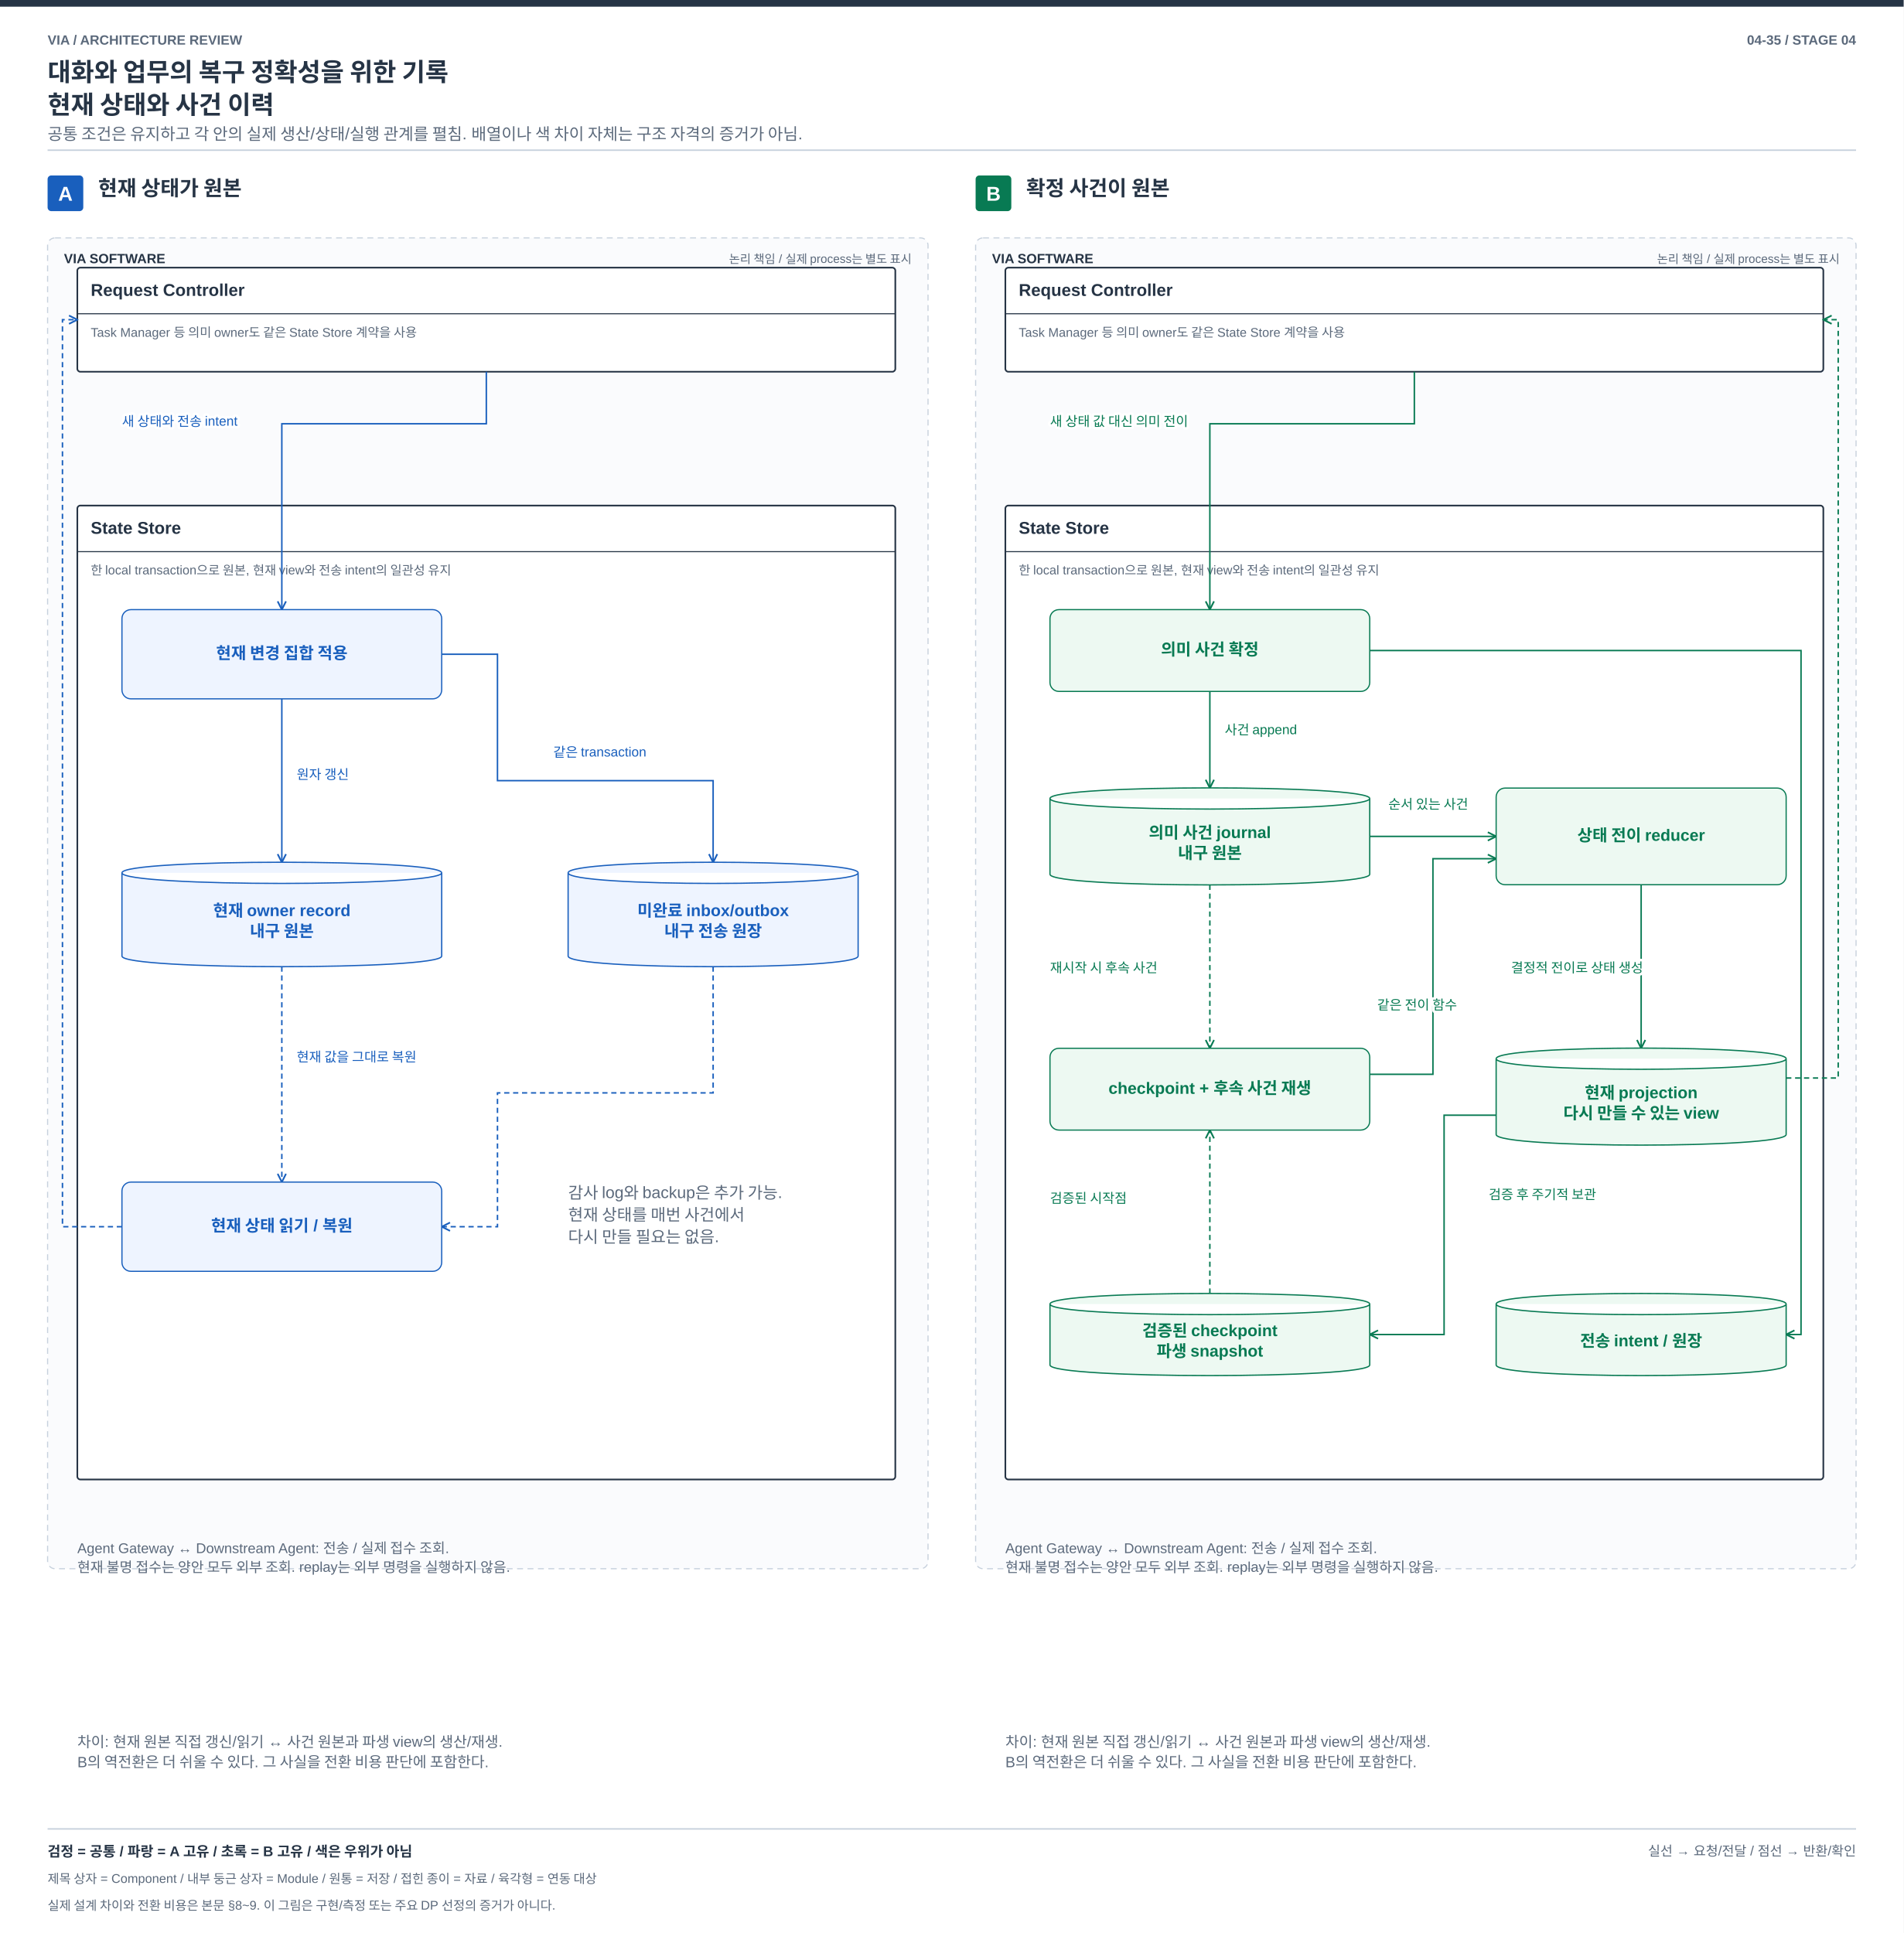
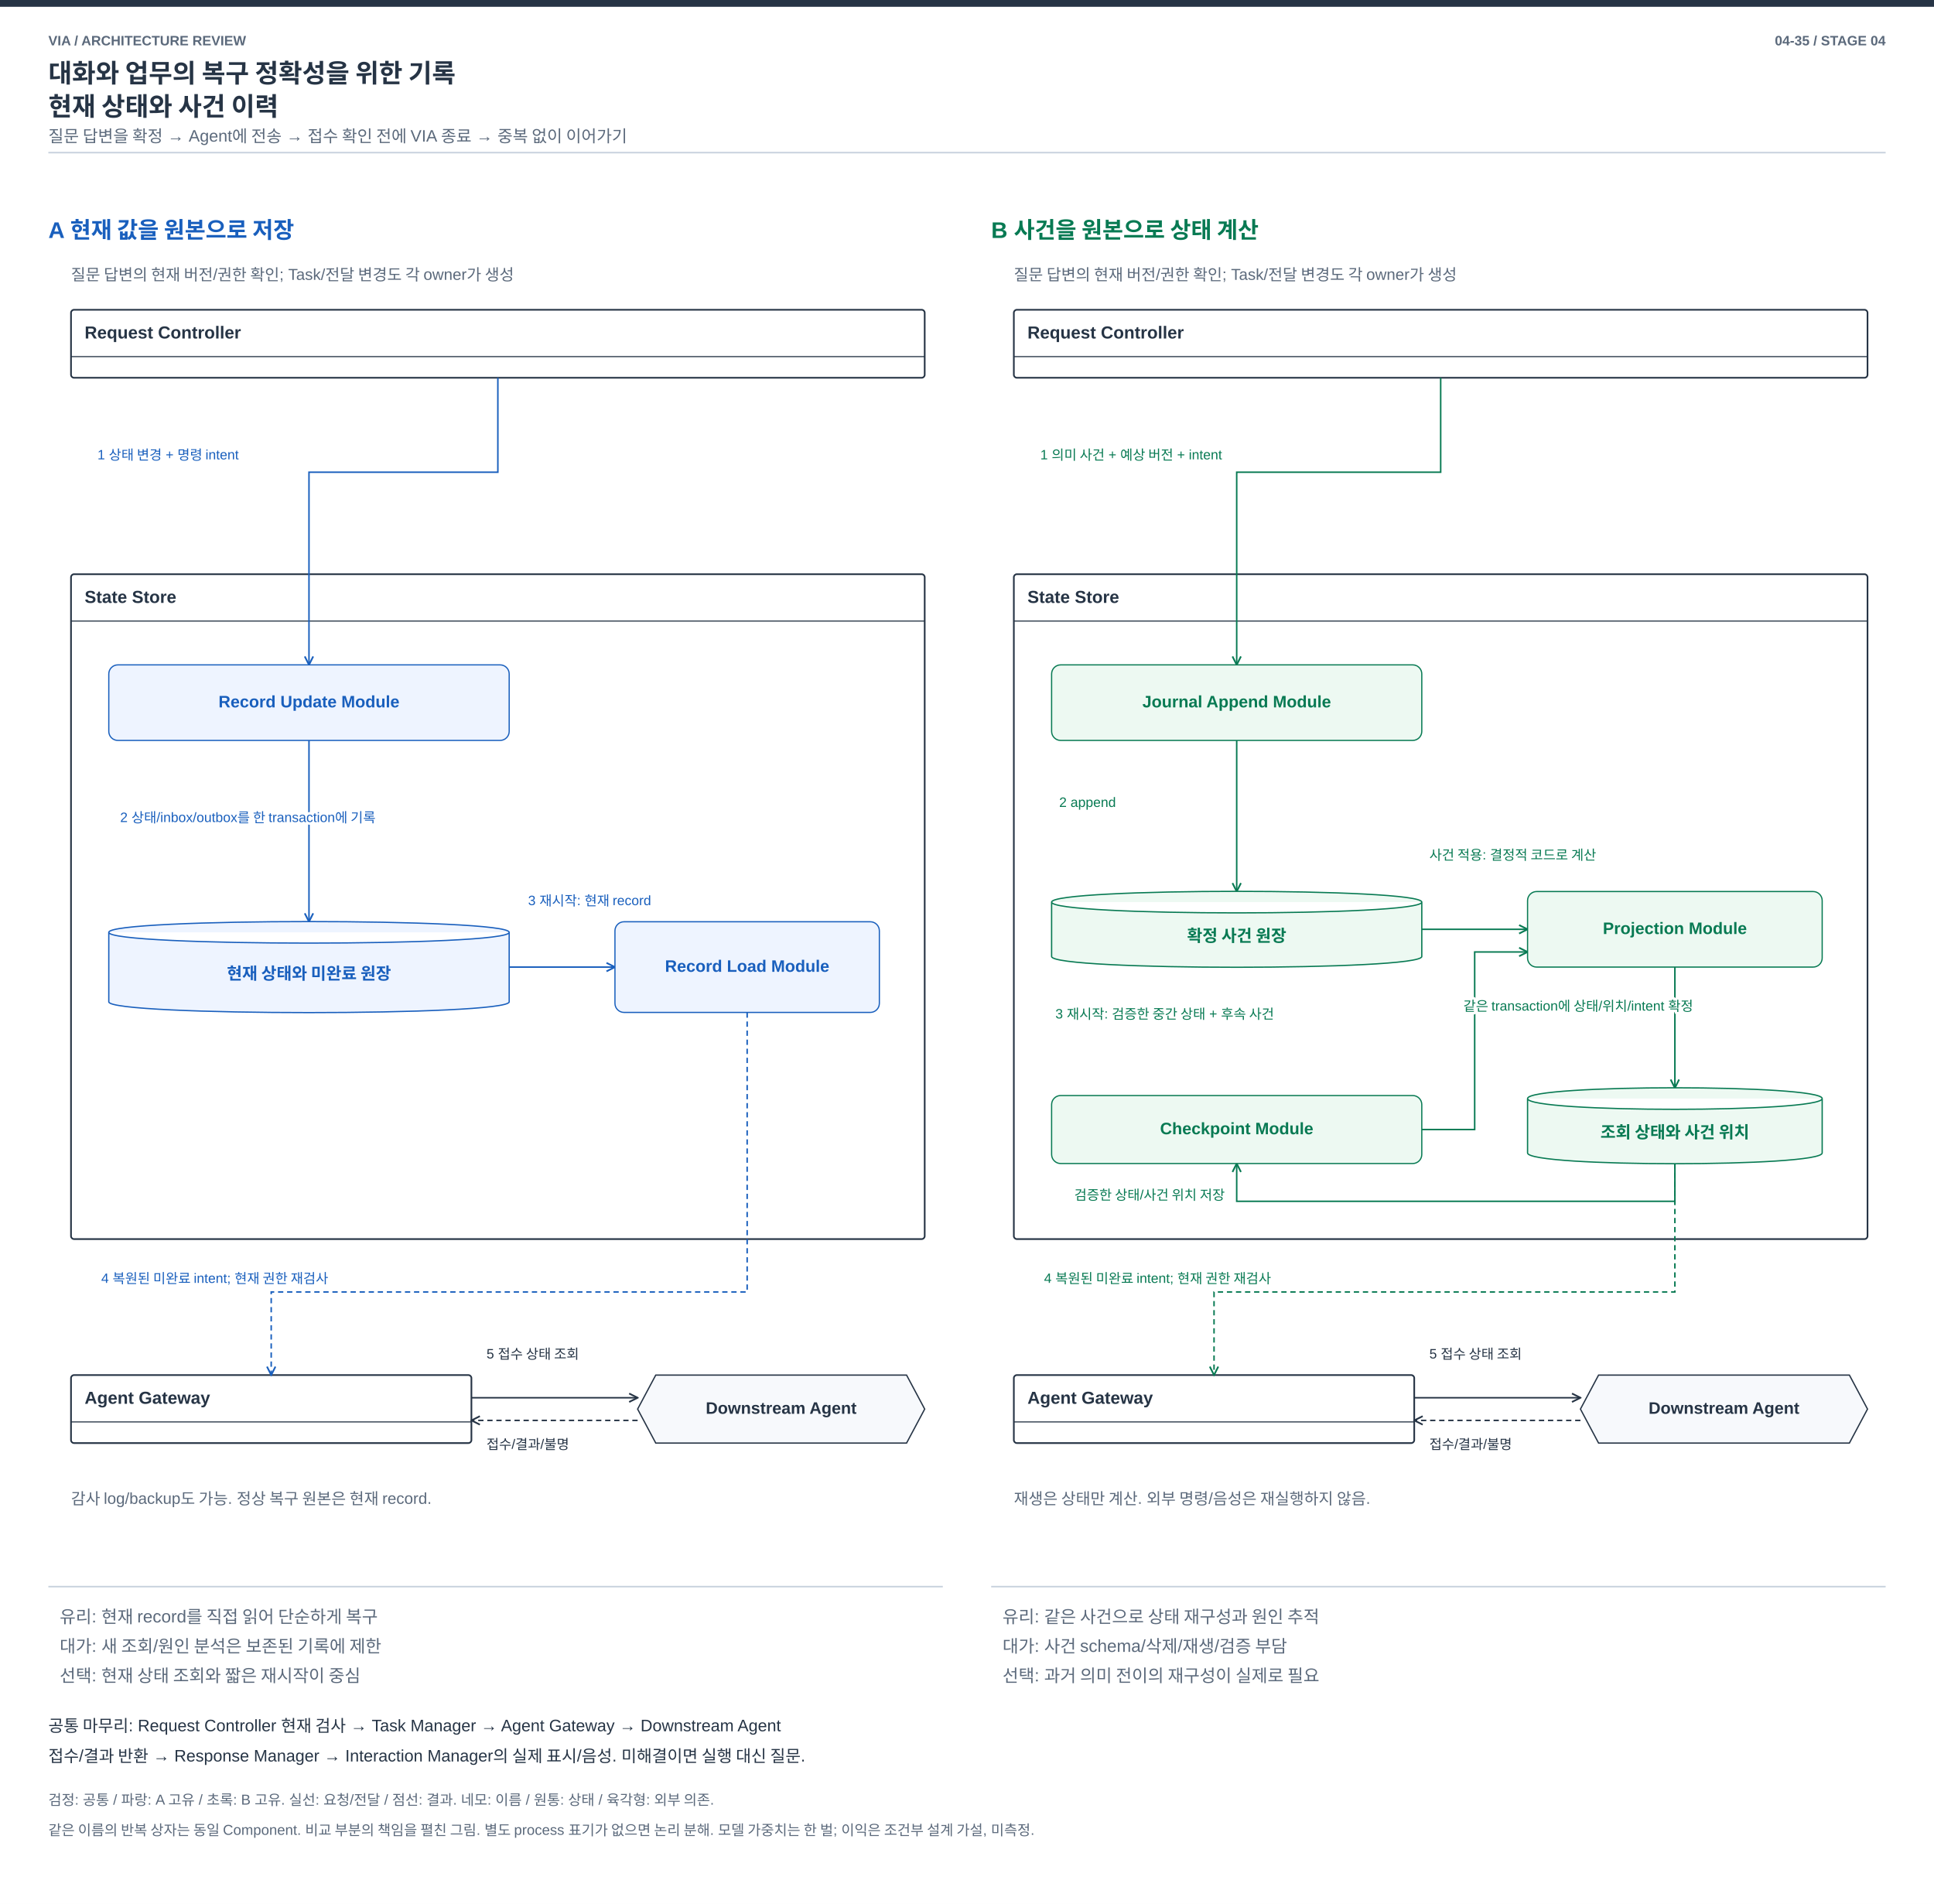
- <svg xmlns="http://www.w3.org/2000/svg" width="2560" height="2600" viewBox="0 0 2560 2600" role="img" aria-labelledby="title">
+ <svg xmlns="http://www.w3.org/2000/svg" width="2560" height="2520" viewBox="0 0 2560 2520" role="img" aria-labelledby="title">
  <defs>
    <marker id="a263445" viewBox="0 0 10 10" refX="9" refY="5" markerWidth="7" markerHeight="7" orient="auto-start-reverse">
      <path d="M1 1L9 5L1 9" fill="none" stroke="#263445" stroke-width="1.6" />
    </marker>
    <marker id="a195FBD" viewBox="0 0 10 10" refX="9" refY="5" markerWidth="7" markerHeight="7" orient="auto-start-reverse">
      <path d="M1 1L9 5L1 9" fill="none" stroke="#195FBD" stroke-width="1.6" />
    </marker>
    <marker id="a087A53" viewBox="0 0 10 10" refX="9" refY="5" markerWidth="7" markerHeight="7" orient="auto-start-reverse">
      <path d="M1 1L9 5L1 9" fill="none" stroke="#087A53" stroke-width="1.6" />
    </marker>
  </defs>
-   <rect width="2560" height="2600" fill="white" />
+   <rect width="2560" height="2520" fill="white" />
  <g font-family="Arial, Apple SD Gothic Neo, Malgun Gothic, sans-serif">
    <rect id="e1" x="0" y="0" width="2560" height="9" rx="0" fill="#263445" stroke="none" stroke-width="1.5" />
-     <rect id="e7" x="64" y="236" width="48" height="48" rx="5" fill="#195FBD" stroke="none" stroke-width="1.5" />
-     <rect id="Avia" x="64" y="320" width="1184" height="1790" rx="10" fill="#FAFBFD" stroke="#C7D1DD" stroke-width="1.5" stroke-dasharray="8 6" />
-     <rect id="e32" x="1312" y="236" width="48" height="48" rx="5" fill="#087A53" stroke="none" stroke-width="1.5" />
-     <rect id="Bvia" x="1312" y="320" width="1184" height="1790" rx="10" fill="#FAFBFD" stroke="#C7D1DD" stroke-width="1.5" stroke-dasharray="8 6" />
    <g id="Arc" data-component="true">
-       <rect x="104" y="360" width="1100" height="140" rx="4" fill="white" stroke="#263445" stroke-width="2.2" />
-       <path d="M104 422H1204" stroke="#263445" stroke-width="1.4" />
-       <text x="122" y="398.0" text-anchor="start" font-size="23" font-weight="700" fill="#263445">Request Controller</text>
-       <text x="122" y="453.0" text-anchor="start" font-size="17" font-weight="400" fill="#5B697B">Task Manager 등 의미 owner도 같은 State Store 계약을 사용</text>
+       <rect x="94" y="410" width="1130" height="90" rx="4" fill="white" stroke="#263445" stroke-width="2.2" />
+       <path d="M94 472H1224" stroke="#263445" stroke-width="1.4" />
+       <text x="112" y="448.0" text-anchor="start" font-size="23" font-weight="700" fill="#263445">Request Controller</text>
    </g>
    <g id="Ass" data-component="true">
-       <rect x="104" y="680" width="1100" height="1310" rx="4" fill="white" stroke="#263445" stroke-width="2.2" />
-       <path d="M104 742H1204" stroke="#263445" stroke-width="1.4" />
-       <text x="122" y="718.0" text-anchor="start" font-size="23" font-weight="700" fill="#263445">State Store</text>
-       <text x="122" y="773.0" text-anchor="start" font-size="17" font-weight="400" fill="#5B697B">한 local transaction으로 원본, 현재 view와 전송 intent의 일관성 유지</text>
+       <rect x="94" y="760" width="1130" height="880" rx="4" fill="white" stroke="#263445" stroke-width="2.2" />
+       <path d="M94 822H1224" stroke="#263445" stroke-width="1.4" />
+       <text x="112" y="798.0" text-anchor="start" font-size="23" font-weight="700" fill="#263445">State Store</text>
+     </g>
+     <g id="Aag" data-component="true">
+       <rect x="94" y="1820" width="530" height="90" rx="4" fill="white" stroke="#263445" stroke-width="2.2" />
+       <path d="M94 1882H624" stroke="#263445" stroke-width="1.4" />
+       <text x="112" y="1858.0" text-anchor="start" font-size="23" font-weight="700" fill="#263445">Agent Gateway</text>
    </g>
    <g id="Brc" data-component="true">
-       <rect x="1352" y="360" width="1100" height="140" rx="4" fill="white" stroke="#263445" stroke-width="2.2" />
-       <path d="M1352 422H2452" stroke="#263445" stroke-width="1.4" />
-       <text x="1370" y="398.0" text-anchor="start" font-size="23" font-weight="700" fill="#263445">Request Controller</text>
-       <text x="1370" y="453.0" text-anchor="start" font-size="17" font-weight="400" fill="#5B697B">Task Manager 등 의미 owner도 같은 State Store 계약을 사용</text>
+       <rect x="1342" y="410" width="1130" height="90" rx="4" fill="white" stroke="#263445" stroke-width="2.2" />
+       <path d="M1342 472H2472" stroke="#263445" stroke-width="1.4" />
+       <text x="1360" y="448.0" text-anchor="start" font-size="23" font-weight="700" fill="#263445">Request Controller</text>
    </g>
    <g id="Bss" data-component="true">
-       <rect x="1352" y="680" width="1100" height="1310" rx="4" fill="white" stroke="#263445" stroke-width="2.2" />
-       <path d="M1352 742H2452" stroke="#263445" stroke-width="1.4" />
-       <text x="1370" y="718.0" text-anchor="start" font-size="23" font-weight="700" fill="#263445">State Store</text>
-       <text x="1370" y="773.0" text-anchor="start" font-size="17" font-weight="400" fill="#5B697B">한 local transaction으로 원본, 현재 view와 전송 intent의 일관성 유지</text>
+       <rect x="1342" y="760" width="1130" height="880" rx="4" fill="white" stroke="#263445" stroke-width="2.2" />
+       <path d="M1342 822H2472" stroke="#263445" stroke-width="1.4" />
+       <text x="1360" y="798.0" text-anchor="start" font-size="23" font-weight="700" fill="#263445">State Store</text>
+     </g>
+     <g id="Bag" data-component="true">
+       <rect x="1342" y="1820" width="530" height="90" rx="4" fill="white" stroke="#263445" stroke-width="2.2" />
+       <path d="M1342 1882H1872" stroke="#263445" stroke-width="1.4" />
+       <text x="1360" y="1858.0" text-anchor="start" font-size="23" font-weight="700" fill="#263445">Agent Gateway</text>
    </g>
    <polyline id="e6" points="64,202 2496,202" fill="none" stroke="#C7D1DD" stroke-width="2" />
-     <polyline id="e19" points="654.0,500 654,570 379,570 379.0,820" fill="none" stroke="#195FBD" stroke-width="2" marker-end="url(#a195FBD)" />
-     <polyline id="e21" points="379.0,940 379.0,1160" fill="none" stroke="#195FBD" stroke-width="2" marker-end="url(#a195FBD)" />
-     <polyline id="e23" points="594,880.0 669,880 669,1050 959,1050 959.0,1160" fill="none" stroke="#195FBD" stroke-width="2" marker-end="url(#a195FBD)" />
-     <polyline id="e25" points="379.0,1300 379.0,1590" fill="none" stroke="#195FBD" stroke-width="2" stroke-dasharray="7 5" marker-end="url(#a195FBD)" />
-     <polyline id="e27" points="959.0,1300 959,1470 669,1470 669,1650 594,1650.0" fill="none" stroke="#195FBD" stroke-width="2" stroke-dasharray="7 5" marker-end="url(#a195FBD)" />
-     <polyline id="e28" points="164,1650.0 84,1650 84,430 104,430.0" fill="none" stroke="#195FBD" stroke-width="2" stroke-dasharray="7 5" marker-end="url(#a195FBD)" />
-     <polyline id="e47" points="1902.0,500 1902,570 1627,570 1627.0,820" fill="none" stroke="#087A53" stroke-width="2" marker-end="url(#a087A53)" />
-     <polyline id="e49" points="1627.0,930 1627.0,1060" fill="none" stroke="#087A53" stroke-width="2" marker-end="url(#a087A53)" />
-     <polyline id="e51" points="1842,1125.0 2012,1125.0" fill="none" stroke="#087A53" stroke-width="2" marker-end="url(#a087A53)" />
-     <polyline id="e53" points="2207.0,1190 2207.0,1410" fill="none" stroke="#087A53" stroke-width="2" marker-end="url(#a087A53)" />
-     <polyline id="e55" points="1627.0,1190 1627.0,1410" fill="none" stroke="#087A53" stroke-width="2" stroke-dasharray="7 5" marker-end="url(#a087A53)" />
-     <polyline id="e57" points="1627.0,1740 1627.0,1520" fill="none" stroke="#087A53" stroke-width="2" stroke-dasharray="7 5" marker-end="url(#a087A53)" />
-     <polyline id="e59" points="1842,1445.0 1927,1445 1927,1155 2012,1155.0" fill="none" stroke="#087A53" stroke-width="2" marker-end="url(#a087A53)" />
-     <polyline id="e61" points="2012,1500.0 1942,1500 1942,1795 1842,1795.0" fill="none" stroke="#087A53" stroke-width="2" marker-end="url(#a087A53)" />
-     <polyline id="e63" points="1842,875.0 2422,875 2422,1795 2402,1795.0" fill="none" stroke="#087A53" stroke-width="2" marker-end="url(#a087A53)" />
-     <polyline id="e64" points="2402,1450.0 2472,1450 2472,430 2452,430.0" fill="none" stroke="#087A53" stroke-width="2" stroke-dasharray="7 5" marker-end="url(#a087A53)" />
-     <polyline id="e67" points="64,2460 2496,2460" fill="none" stroke="#C7D1DD" stroke-width="2" />
-     <g id="Awrite" data-node="true" data-x="164" data-y="820" data-w="430" data-h="120">
-       <rect x="164" y="820" width="430" height="120" rx="12" fill="#EEF4FF" stroke="#195FBD" stroke-width="1.6" />
-       <text x="379.0" y="886.25" text-anchor="middle" font-size="22" font-weight="700" fill="#195FBD">현재 변경 집합 적용</text>
-     </g>
-     <g id="Acurrent" data-node="true" data-x="164" data-y="1160" data-w="430" data-h="140">
-       <path d="M164 1174C164 1155 594 1155 594 1174V1286C594 1305 164 1305 164 1286Z M164 1174C164 1193 594 1193 594 1174" fill="#EEF4FF" stroke="#195FBD" stroke-width="1.7" />
-       <text x="379.0" y="1232.5" text-anchor="middle" font-size="22" font-weight="700" fill="#195FBD">현재 owner record</text>
-       <text x="379.0" y="1260.0" text-anchor="middle" font-size="22" font-weight="700" fill="#195FBD">내구 원본</text>
-     </g>
-     <g id="Aledger" data-node="true" data-x="764" data-y="1160" data-w="390" data-h="140">
-       <path d="M764 1174C764 1155 1154 1155 1154 1174V1286C1154 1305 764 1305 764 1286Z M764 1174C764 1193 1154 1193 1154 1174" fill="#EEF4FF" stroke="#195FBD" stroke-width="1.7" />
-       <text x="959.0" y="1232.5" text-anchor="middle" font-size="22" font-weight="700" fill="#195FBD">미완료 inbox/outbox</text>
-       <text x="959.0" y="1260.0" text-anchor="middle" font-size="22" font-weight="700" fill="#195FBD">내구 전송 원장</text>
-     </g>
-     <g id="Aread" data-node="true" data-x="164" data-y="1590" data-w="430" data-h="120">
-       <rect x="164" y="1590" width="430" height="120" rx="12" fill="#EEF4FF" stroke="#195FBD" stroke-width="1.6" />
-       <text x="379.0" y="1656.25" text-anchor="middle" font-size="22" font-weight="700" fill="#195FBD">현재 상태 읽기 / 복원</text>
-     </g>
-     <g id="Bappend" data-node="true" data-x="1412" data-y="820" data-w="430" data-h="110">
-       <rect x="1412" y="820" width="430" height="110" rx="12" fill="#EDF9F2" stroke="#087A53" stroke-width="1.6" />
-       <text x="1627.0" y="881.25" text-anchor="middle" font-size="22" font-weight="700" fill="#087A53">의미 사건 확정</text>
-     </g>
-     <g id="Bjournal" data-node="true" data-x="1412" data-y="1060" data-w="430" data-h="130">
-       <path d="M1412 1074C1412 1055 1842 1055 1842 1074V1176C1842 1195 1412 1195 1412 1176Z M1412 1074C1412 1093 1842 1093 1842 1074" fill="#EDF9F2" stroke="#087A53" stroke-width="1.7" />
-       <text x="1627.0" y="1127.5" text-anchor="middle" font-size="22" font-weight="700" fill="#087A53">의미 사건 journal</text>
-       <text x="1627.0" y="1155.0" text-anchor="middle" font-size="22" font-weight="700" fill="#087A53">내구 원본</text>
-     </g>
-     <g id="Breduce" data-node="true" data-x="2012" data-y="1060" data-w="390" data-h="130">
-       <rect x="2012" y="1060" width="390" height="130" rx="12" fill="#EDF9F2" stroke="#087A53" stroke-width="1.6" />
-       <text x="2207.0" y="1131.25" text-anchor="middle" font-size="22" font-weight="700" fill="#087A53">상태 전이 reducer</text>
-     </g>
-     <g id="Breplay" data-node="true" data-x="1412" data-y="1410" data-w="430" data-h="110">
-       <rect x="1412" y="1410" width="430" height="110" rx="12" fill="#EDF9F2" stroke="#087A53" stroke-width="1.6" />
-       <text x="1627.0" y="1471.25" text-anchor="middle" font-size="22" font-weight="700" fill="#087A53">checkpoint + 후속 사건 재생</text>
-     </g>
-     <g id="Bview" data-node="true" data-x="2012" data-y="1410" data-w="390" data-h="130">
-       <path d="M2012 1424C2012 1405 2402 1405 2402 1424V1526C2402 1545 2012 1545 2012 1526Z M2012 1424C2012 1443 2402 1443 2402 1424" fill="#EDF9F2" stroke="#087A53" stroke-width="1.7" />
-       <text x="2207.0" y="1477.5" text-anchor="middle" font-size="22" font-weight="700" fill="#087A53">현재 projection</text>
-       <text x="2207.0" y="1505.0" text-anchor="middle" font-size="22" font-weight="700" fill="#087A53">다시 만들 수 있는 view</text>
-     </g>
-     <g id="Bcheckpoint" data-node="true" data-x="1412" data-y="1740" data-w="430" data-h="110">
-       <path d="M1412 1754C1412 1735 1842 1735 1842 1754V1836C1842 1855 1412 1855 1412 1836Z M1412 1754C1412 1773 1842 1773 1842 1754" fill="#EDF9F2" stroke="#087A53" stroke-width="1.7" />
-       <text x="1627.0" y="1797.5" text-anchor="middle" font-size="22" font-weight="700" fill="#087A53">검증된 checkpoint</text>
-       <text x="1627.0" y="1825.0" text-anchor="middle" font-size="22" font-weight="700" fill="#087A53">파생 snapshot</text>
-     </g>
-     <g id="Bledger" data-node="true" data-x="2012" data-y="1740" data-w="390" data-h="110">
-       <path d="M2012 1754C2012 1735 2402 1735 2402 1754V1836C2402 1855 2012 1855 2012 1836Z M2012 1754C2012 1773 2402 1773 2402 1754" fill="#EDF9F2" stroke="#087A53" stroke-width="1.7" />
-       <text x="2207.0" y="1811.25" text-anchor="middle" font-size="22" font-weight="700" fill="#087A53">전송 intent / 원장</text>
+     <polyline id="e14" points="659.0,500 659,625 409,625 409.0,880" fill="none" stroke="#195FBD" stroke-width="2" marker-end="url(#a195FBD)" />
+     <polyline id="e16" points="409.0,980 409.0,1220" fill="none" stroke="#195FBD" stroke-width="2" marker-end="url(#a195FBD)" />
+     <polyline id="e18" points="674,1280.0 814,1280.0" fill="none" stroke="#195FBD" stroke-width="2" marker-end="url(#a195FBD)" />
+     <polyline id="e23" points="989.0,1340 989,1710 359,1710 359.0,1820" fill="none" stroke="#195FBD" stroke-width="2" stroke-dasharray="7 5" marker-end="url(#a195FBD)" />
+     <polyline id="e25" points="624,1850.0 844,1850.0" fill="none" stroke="#263445" stroke-width="2" marker-end="url(#a263445)" />
+     <polyline id="e27" points="844,1880.0 624,1880.0" fill="none" stroke="#263445" stroke-width="2" stroke-dasharray="7 5" marker-end="url(#a263445)" />
+     <polyline id="e29" points="64,2100 1248,2100" fill="none" stroke="#C7D1DD" stroke-width="2" />
+     <polyline id="e39" points="1907.0,500 1907,625 1637,625 1637.0,880" fill="none" stroke="#087A53" stroke-width="2" marker-end="url(#a087A53)" />
+     <polyline id="e41" points="1637.0,980 1637.0,1180" fill="none" stroke="#087A53" stroke-width="2" marker-end="url(#a087A53)" />
+     <polyline id="e43" points="1882,1230.0 2022,1230.0" fill="none" stroke="#087A53" stroke-width="2" marker-end="url(#a087A53)" />
+     <polyline id="e45" points="2217.0,1280 2217.0,1440" fill="none" stroke="#087A53" stroke-width="2" marker-end="url(#a087A53)" />
+     <polyline id="e48" points="1882,1495.0 1952,1495 1952,1260 2022,1260.0" fill="none" stroke="#087A53" stroke-width="2" marker-end="url(#a087A53)" />
+     <polyline id="e50" points="2217.0,1540 2217,1590 1637,1590 1637.0,1540" fill="none" stroke="#087A53" stroke-width="2" marker-end="url(#a087A53)" />
+     <polyline id="e55" points="2217.0,1540 2217,1710 1607,1710 1607.0,1820" fill="none" stroke="#087A53" stroke-width="2" stroke-dasharray="7 5" marker-end="url(#a087A53)" />
+     <polyline id="e57" points="1872,1850.0 2092,1850.0" fill="none" stroke="#263445" stroke-width="2" marker-end="url(#a263445)" />
+     <polyline id="e59" points="2092,1880.0 1872,1880.0" fill="none" stroke="#263445" stroke-width="2" stroke-dasharray="7 5" marker-end="url(#a263445)" />
+     <polyline id="e61" points="1312,2100 2496,2100" fill="none" stroke="#C7D1DD" stroke-width="2" />
+     <g id="Awrite" data-node="true" data-x="144" data-y="880" data-w="530" data-h="100">
+       <rect x="144" y="880" width="530" height="100" rx="12" fill="#EEF4FF" stroke="#195FBD" stroke-width="1.6" />
+       <text x="409.0" y="936.25" text-anchor="middle" font-size="22" font-weight="700" fill="#195FBD">Record Update Module</text>
+     </g>
+     <g id="Arecord" data-node="true" data-x="144" data-y="1220" data-w="530" data-h="120">
+       <path d="M144 1234C144 1215 674 1215 674 1234V1326C674 1345 144 1345 144 1326Z M144 1234C144 1253 674 1253 674 1234" fill="#EEF4FF" stroke="#195FBD" stroke-width="1.7" />
+       <text x="409.0" y="1296.25" text-anchor="middle" font-size="22" font-weight="700" fill="#195FBD">현재 상태와 미완료 원장</text>
+     </g>
+     <g id="Arestore" data-node="true" data-x="814" data-y="1220" data-w="350" data-h="120">
+       <rect x="814" y="1220" width="350" height="120" rx="12" fill="#EEF4FF" stroke="#195FBD" stroke-width="1.6" />
+       <text x="989.0" y="1286.25" text-anchor="middle" font-size="22" font-weight="700" fill="#195FBD">Record Load Module</text>
+     </g>
+     <g id="Aagent" data-node="true" data-x="844" data-y="1820" data-w="380" data-h="90">
+       <path d="M868 1820H1200L1224 1865.0L1200 1910H868L844 1865.0Z" fill="#F7F9FC" stroke="#263445" stroke-width="1.7" />
+       <text x="1034.0" y="1871.25" text-anchor="middle" font-size="22" font-weight="700" fill="#263445">Downstream Agent</text>
+     </g>
+     <g id="Bappend" data-node="true" data-x="1392" data-y="880" data-w="490" data-h="100">
+       <rect x="1392" y="880" width="490" height="100" rx="12" fill="#EDF9F2" stroke="#087A53" stroke-width="1.6" />
+       <text x="1637.0" y="936.25" text-anchor="middle" font-size="22" font-weight="700" fill="#087A53">Journal Append Module</text>
+     </g>
+     <g id="Bjournal" data-node="true" data-x="1392" data-y="1180" data-w="490" data-h="100">
+       <path d="M1392 1194C1392 1175 1882 1175 1882 1194V1266C1882 1285 1392 1285 1392 1266Z M1392 1194C1392 1213 1882 1213 1882 1194" fill="#EDF9F2" stroke="#087A53" stroke-width="1.7" />
+       <text x="1637.0" y="1246.25" text-anchor="middle" font-size="22" font-weight="700" fill="#087A53">확정 사건 원장</text>
+     </g>
+     <g id="Breduce" data-node="true" data-x="2022" data-y="1180" data-w="390" data-h="100">
+       <rect x="2022" y="1180" width="390" height="100" rx="12" fill="#EDF9F2" stroke="#087A53" stroke-width="1.6" />
+       <text x="2217.0" y="1236.25" text-anchor="middle" font-size="22" font-weight="700" fill="#087A53">Projection Module</text>
+     </g>
+     <g id="Bview" data-node="true" data-x="2022" data-y="1440" data-w="390" data-h="100">
+       <path d="M2022 1454C2022 1435 2412 1435 2412 1454V1526C2412 1545 2022 1545 2022 1526Z M2022 1454C2022 1473 2412 1473 2412 1454" fill="#EDF9F2" stroke="#087A53" stroke-width="1.7" />
+       <text x="2217.0" y="1506.25" text-anchor="middle" font-size="22" font-weight="700" fill="#087A53">조회 상태와 사건 위치</text>
+     </g>
+     <g id="Bcheckpoint" data-node="true" data-x="1392" data-y="1450" data-w="490" data-h="90">
+       <rect x="1392" y="1450" width="490" height="90" rx="12" fill="#EDF9F2" stroke="#087A53" stroke-width="1.6" />
+       <text x="1637.0" y="1501.25" text-anchor="middle" font-size="22" font-weight="700" fill="#087A53">Checkpoint Module</text>
+     </g>
+     <g id="Bagent" data-node="true" data-x="2092" data-y="1820" data-w="380" data-h="90">
+       <path d="M2116 1820H2448L2472 1865.0L2448 1910H2116L2092 1865.0Z" fill="#F7F9FC" stroke="#263445" stroke-width="1.7" />
+       <text x="2282.0" y="1871.25" text-anchor="middle" font-size="22" font-weight="700" fill="#263445">Downstream Agent</text>
    </g>
    <g id="e2">
      <text x="64" y="60.0" text-anchor="start" font-size="18" font-weight="700" fill="#5B697B">VIA  /  ARCHITECTURE REVIEW</text>
    </g>
    <g id="e3">
      <text x="2496" y="60.0" text-anchor="end" font-size="18" font-weight="700" fill="#5B697B">04-35  /  STAGE 04</text>
    </g>
    <g id="e4">
      <text x="64" y="109" text-anchor="start" font-size="34" font-weight="700" fill="#263445">대화와 업무의 복구 정확성을 위한 기록</text>
      <text x="64" y="153" text-anchor="start" font-size="34" font-weight="700" fill="#263445">현재 상태와 사건 이력</text>
    </g>
    <g id="e5">
-       <text x="64" y="188.0" text-anchor="start" font-size="22" font-weight="400" fill="#5B697B">공통 조건은 유지하고 각 안의 실제 생산/상태/실행 관계를 펼침. 배열이나 색 차이 자체는 구조 자격의 증거가 아님.</text>
-     </g>
-     <g id="e8">
-       <text x="88" y="270.0" text-anchor="middle" font-size="27" font-weight="700" fill="white">A</text>
+       <text x="64" y="188.0" text-anchor="start" font-size="22" font-weight="400" fill="#5B697B">질문 답변을 확정 → Agent에 전송 → 접수 확인 전에 VIA 종료 → 중복 없이 이어가기</text>
+     </g>
+     <g id="e7">
+       <text x="64" y="315.0" text-anchor="start" font-size="30" font-weight="700" fill="#195FBD">A  현재 값을 원본으로 저장</text>
    </g>
    <g id="e9">
-       <text x="132" y="263.0" text-anchor="start" font-size="28" font-weight="700" fill="#263445">현재 상태가 원본</text>
-     </g>
-     <g id="e11">
-       <text x="86" y="354.0" text-anchor="start" font-size="18" font-weight="700" fill="#263445">VIA SOFTWARE</text>
-     </g>
-     <g id="e12">
-       <text x="1226" y="354.0" text-anchor="end" font-size="16" font-weight="400" fill="#5B697B">논리 책임 / 실제 process는 별도 표시</text>
-     </g>
-     <g id="e20" paint-order="stroke" stroke="white" stroke-width="7" stroke-linejoin="round">
-       <text x="164" y="573.0" text-anchor="start" font-size="18" font-weight="400" fill="#195FBD">새 상태와 전송 intent</text>
-     </g>
-     <g id="e22" paint-order="stroke" stroke="white" stroke-width="7" stroke-linejoin="round">
-       <text x="399" y="1048.0" text-anchor="start" font-size="18" font-weight="400" fill="#195FBD">원자 갱신</text>
+       <text x="94" y="371.0" text-anchor="start" font-size="21" font-weight="400" fill="#5B697B">질문 답변의 현재 버전/권한 확인; Task/전달 변경도 각 owner가 생성</text>
+     </g>
+     <g id="e15" paint-order="stroke" stroke="white" stroke-width="7" stroke-linejoin="round">
+       <text x="129" y="608.0" text-anchor="start" font-size="18" font-weight="400" fill="#195FBD">1  상태 변경 + 명령 intent</text>
+     </g>
+     <g id="e17" paint-order="stroke" stroke="white" stroke-width="7" stroke-linejoin="round">
+       <text x="159" y="1088.0" text-anchor="start" font-size="18" font-weight="400" fill="#195FBD">2  상태/inbox/outbox를 한 transaction에 기록</text>
+     </g>
+     <g id="e19" paint-order="stroke" stroke="white" stroke-width="7" stroke-linejoin="round">
+       <text x="699" y="1198.0" text-anchor="start" font-size="18" font-weight="400" fill="#195FBD">3  재시작: 현재 record</text>
+     </g>
+     <g id="e20">
+       <text x="94" y="1991.0" text-anchor="start" font-size="21" font-weight="400" fill="#5B697B">감사 log/backup도 가능. 정상 복구 원본은 현재 record.</text>
    </g>
    <g id="e24" paint-order="stroke" stroke="white" stroke-width="7" stroke-linejoin="round">
-       <text x="744" y="1018.0" text-anchor="start" font-size="18" font-weight="400" fill="#195FBD">같은 transaction</text>
+       <text x="134" y="1698.0" text-anchor="start" font-size="18" font-weight="400" fill="#195FBD">4  복원된 미완료 intent; 현재 권한 재검사</text>
    </g>
    <g id="e26" paint-order="stroke" stroke="white" stroke-width="7" stroke-linejoin="round">
-       <text x="399" y="1428.0" text-anchor="start" font-size="18" font-weight="400" fill="#195FBD">현재 값을 그대로 복원</text>
-     </g>
-     <g id="e29">
-       <text x="764" y="1612.0" text-anchor="start" font-size="22" font-weight="400" fill="#5B697B">감사 log와 backup은 추가 가능.</text>
-       <text x="764" y="1641.7" text-anchor="start" font-size="22" font-weight="400" fill="#5B697B">현재 상태를 매번 사건에서</text>
-       <text x="764" y="1671.4" text-anchor="start" font-size="22" font-weight="400" fill="#5B697B">다시 만들 필요는 없음.</text>
+       <text x="644" y="1798.0" text-anchor="start" font-size="18" font-weight="400" fill="#263445">5  접수 상태 조회</text>
+     </g>
+     <g id="e28" paint-order="stroke" stroke="white" stroke-width="7" stroke-linejoin="round">
+       <text x="644" y="1918.0" text-anchor="start" font-size="18" font-weight="400" fill="#263445">접수/결과/불명</text>
    </g>
    <g id="e30">
-       <text x="104" y="2089.0" text-anchor="start" font-size="19" font-weight="400" fill="#5B697B">Agent Gateway ↔ Downstream Agent: 전송 / 실제 접수 조회.</text>
-       <text x="104" y="2114.65" text-anchor="start" font-size="19" font-weight="400" fill="#5B697B">현재 불명 접수는 양안 모두 외부 조회. replay는 외부 명령을 실행하지 않음.</text>
+       <text x="79" y="2148" text-anchor="start" font-size="23" font-weight="400" fill="#5B697B">유리: 현재 record를 직접 읽어 단순하게 복구</text>
+       <text x="79" y="2187" text-anchor="start" font-size="23" font-weight="400" fill="#5B697B">대가: 새 조회/원인 분석은 보존된 기록에 제한</text>
+       <text x="79" y="2226" text-anchor="start" font-size="23" font-weight="400" fill="#5B697B">선택: 현재 상태 조회와 짧은 재시작이 중심</text>
    </g>
    <g id="e31">
-       <text x="104" y="2350.0" text-anchor="start" font-size="20" font-weight="400" fill="#5B697B">차이: 현재 원본 직접 갱신/읽기 ↔ 사건 원본과 파생 view의 생산/재생.</text>
-       <text x="104" y="2377.0" text-anchor="start" font-size="20" font-weight="400" fill="#5B697B">B의 역전환은 더 쉬울 수 있다. 그 사실을 전환 비용 판단에 포함한다.</text>
+       <text x="1312" y="315.0" text-anchor="start" font-size="30" font-weight="700" fill="#087A53">B  사건을 원본으로 상태 계산</text>
    </g>
    <g id="e33">
-       <text x="1336" y="270.0" text-anchor="middle" font-size="27" font-weight="700" fill="white">B</text>
-     </g>
-     <g id="e34">
-       <text x="1380" y="263.0" text-anchor="start" font-size="28" font-weight="700" fill="#263445">확정 사건이 원본</text>
-     </g>
-     <g id="e36">
-       <text x="1334" y="354.0" text-anchor="start" font-size="18" font-weight="700" fill="#263445">VIA SOFTWARE</text>
-     </g>
-     <g id="e37">
-       <text x="2474" y="354.0" text-anchor="end" font-size="16" font-weight="400" fill="#5B697B">논리 책임 / 실제 process는 별도 표시</text>
-     </g>
-     <g id="e48" paint-order="stroke" stroke="white" stroke-width="7" stroke-linejoin="round">
-       <text x="1412" y="573.0" text-anchor="start" font-size="18" font-weight="400" fill="#087A53">새 상태 값 대신 의미 전이</text>
-     </g>
-     <g id="e50" paint-order="stroke" stroke="white" stroke-width="7" stroke-linejoin="round">
-       <text x="1647" y="988.0" text-anchor="start" font-size="18" font-weight="400" fill="#087A53">사건 append</text>
-     </g>
-     <g id="e52" paint-order="stroke" stroke="white" stroke-width="7" stroke-linejoin="round">
-       <text x="1867" y="1088.0" text-anchor="start" font-size="18" font-weight="400" fill="#087A53">순서 있는 사건</text>
-     </g>
-     <g id="e54" paint-order="stroke" stroke="white" stroke-width="7" stroke-linejoin="round">
-       <text x="2032" y="1308.0" text-anchor="start" font-size="18" font-weight="400" fill="#087A53">결정적 전이로 상태 생성</text>
+       <text x="1342" y="371.0" text-anchor="start" font-size="21" font-weight="400" fill="#5B697B">질문 답변의 현재 버전/권한 확인; Task/전달 변경도 각 owner가 생성</text>
+     </g>
+     <g id="e40" paint-order="stroke" stroke="white" stroke-width="7" stroke-linejoin="round">
+       <text x="1377" y="608.0" text-anchor="start" font-size="18" font-weight="400" fill="#087A53">1  의미 사건 + 예상 버전 + intent</text>
+     </g>
+     <g id="e42" paint-order="stroke" stroke="white" stroke-width="7" stroke-linejoin="round">
+       <text x="1402" y="1068.0" text-anchor="start" font-size="18" font-weight="400" fill="#087A53">2  append</text>
+     </g>
+     <g id="e44" paint-order="stroke" stroke="white" stroke-width="7" stroke-linejoin="round">
+       <text x="1892" y="1138.0" text-anchor="start" font-size="18" font-weight="400" fill="#087A53">사건 적용: 결정적 코드로 계산</text>
+     </g>
+     <g id="e46" paint-order="stroke" stroke="white" stroke-width="7" stroke-linejoin="round">
+       <text x="1937" y="1338.0" text-anchor="start" font-size="18" font-weight="400" fill="#087A53">같은 transaction에 상태/위치/intent 확정</text>
+     </g>
+     <g id="e49" paint-order="stroke" stroke="white" stroke-width="7" stroke-linejoin="round">
+       <text x="1397" y="1348.0" text-anchor="start" font-size="18" font-weight="400" fill="#087A53">3  재시작: 검증한 중간 상태 + 후속 사건</text>
+     </g>
+     <g id="e51" paint-order="stroke" stroke="white" stroke-width="7" stroke-linejoin="round">
+       <text x="1422" y="1588.0" text-anchor="start" font-size="18" font-weight="400" fill="#087A53">검증한 상태/사건 위치 저장</text>
+     </g>
+     <g id="e52">
+       <text x="1342" y="1991.0" text-anchor="start" font-size="21" font-weight="400" fill="#5B697B">재생은 상태만 계산. 외부 명령/음성은 재실행하지 않음.</text>
    </g>
    <g id="e56" paint-order="stroke" stroke="white" stroke-width="7" stroke-linejoin="round">
-       <text x="1412" y="1308.0" text-anchor="start" font-size="18" font-weight="400" fill="#087A53">재시작 시 후속 사건</text>
+       <text x="1382" y="1698.0" text-anchor="start" font-size="18" font-weight="400" fill="#087A53">4  복원된 미완료 intent; 현재 권한 재검사</text>
    </g>
    <g id="e58" paint-order="stroke" stroke="white" stroke-width="7" stroke-linejoin="round">
-       <text x="1412" y="1618.0" text-anchor="start" font-size="18" font-weight="400" fill="#087A53">검증된 시작점</text>
+       <text x="1892" y="1798.0" text-anchor="start" font-size="18" font-weight="400" fill="#263445">5  접수 상태 조회</text>
    </g>
    <g id="e60" paint-order="stroke" stroke="white" stroke-width="7" stroke-linejoin="round">
-       <text x="1852" y="1358.0" text-anchor="start" font-size="18" font-weight="400" fill="#087A53">같은 전이 함수</text>
-     </g>
-     <g id="e62" paint-order="stroke" stroke="white" stroke-width="7" stroke-linejoin="round">
-       <text x="2002" y="1613.0" text-anchor="start" font-size="18" font-weight="400" fill="#087A53">검증 후 주기적 보관</text>
+       <text x="1892" y="1918.0" text-anchor="start" font-size="18" font-weight="400" fill="#263445">접수/결과/불명</text>
+     </g>
+     <g id="e62">
+       <text x="1327" y="2148" text-anchor="start" font-size="23" font-weight="400" fill="#5B697B">유리: 같은 사건으로 상태 재구성과 원인 추적</text>
+       <text x="1327" y="2187" text-anchor="start" font-size="23" font-weight="400" fill="#5B697B">대가: 사건 schema/삭제/재생/검증 부담</text>
+       <text x="1327" y="2226" text-anchor="start" font-size="23" font-weight="400" fill="#5B697B">선택: 과거 의미 전이의 재구성이 실제로 필요</text>
+     </g>
+     <g id="e63">
+       <text x="64" y="2292.0" text-anchor="start" font-size="22" font-weight="400" fill="#263445">공통 마무리: Request Controller 현재 검사 → Task Manager → Agent Gateway → Downstream Agent</text>
+     </g>
+     <g id="e64">
+       <text x="64" y="2332.0" text-anchor="start" font-size="22" font-weight="400" fill="#263445">접수/결과 반환 → Response Manager → Interaction Manager의 실제 표시/음성. 미해결이면 실행 대신 질문.</text>
    </g>
    <g id="e65">
-       <text x="1352" y="2089.0" text-anchor="start" font-size="19" font-weight="400" fill="#5B697B">Agent Gateway ↔ Downstream Agent: 전송 / 실제 접수 조회.</text>
-       <text x="1352" y="2114.65" text-anchor="start" font-size="19" font-weight="400" fill="#5B697B">현재 불명 접수는 양안 모두 외부 조회. replay는 외부 명령을 실행하지 않음.</text>
+       <text x="64" y="2389.0" text-anchor="start" font-size="19" font-weight="400" fill="#5B697B">검정: 공통 / 파랑: A 고유 / 초록: B 고유. 실선: 요청/전달 / 점선: 결과. 네모: 이름 / 원통: 상태 / 육각형: 외부 의존.</text>
    </g>
    <g id="e66">
-       <text x="1352" y="2350.0" text-anchor="start" font-size="20" font-weight="400" fill="#5B697B">차이: 현재 원본 직접 갱신/읽기 ↔ 사건 원본과 파생 view의 생산/재생.</text>
-       <text x="1352" y="2377.0" text-anchor="start" font-size="20" font-weight="400" fill="#5B697B">B의 역전환은 더 쉬울 수 있다. 그 사실을 전환 비용 판단에 포함한다.</text>
-     </g>
-     <g id="e68">
-       <text x="64" y="2497.0" text-anchor="start" font-size="19" font-weight="700" fill="#263445">검정 = 공통 / 파랑 = A 고유 / 초록 = B 고유 / 색은 우위가 아님</text>
-     </g>
-     <g id="e69">
-       <text x="2496" y="2496.0" text-anchor="end" font-size="18" font-weight="400" fill="#5B697B">실선 → 요청/전달 / 점선 → 반환/확인</text>
-     </g>
-     <g id="e70">
-       <text x="64" y="2533.0" text-anchor="start" font-size="17" font-weight="400" fill="#5B697B">제목 상자 = Component / 내부 둥근 상자 = Module / 원통 = 저장 / 접힌 종이 = 자료 / 육각형 = 연동 대상</text>
-     </g>
-     <g id="e71">
-       <text x="64" y="2569.0" text-anchor="start" font-size="17" font-weight="400" fill="#5B697B">실제 설계 차이와 전환 비용은 본문 §8~9. 이 그림은 구현/측정 또는 주요 DP 선정의 증거가 아니다.</text>
+       <text x="64" y="2429.0" text-anchor="start" font-size="19" font-weight="400" fill="#5B697B">같은 이름의 반복 상자는 동일 Component. 비교 부분의 책임을 펼친 그림. 별도 process 표기가 없으면 논리 분해. 모델 가중치는 한 벌; 이익은 조건부 설계 가설, 미측정.</text>
    </g>
  </g>
</svg>
